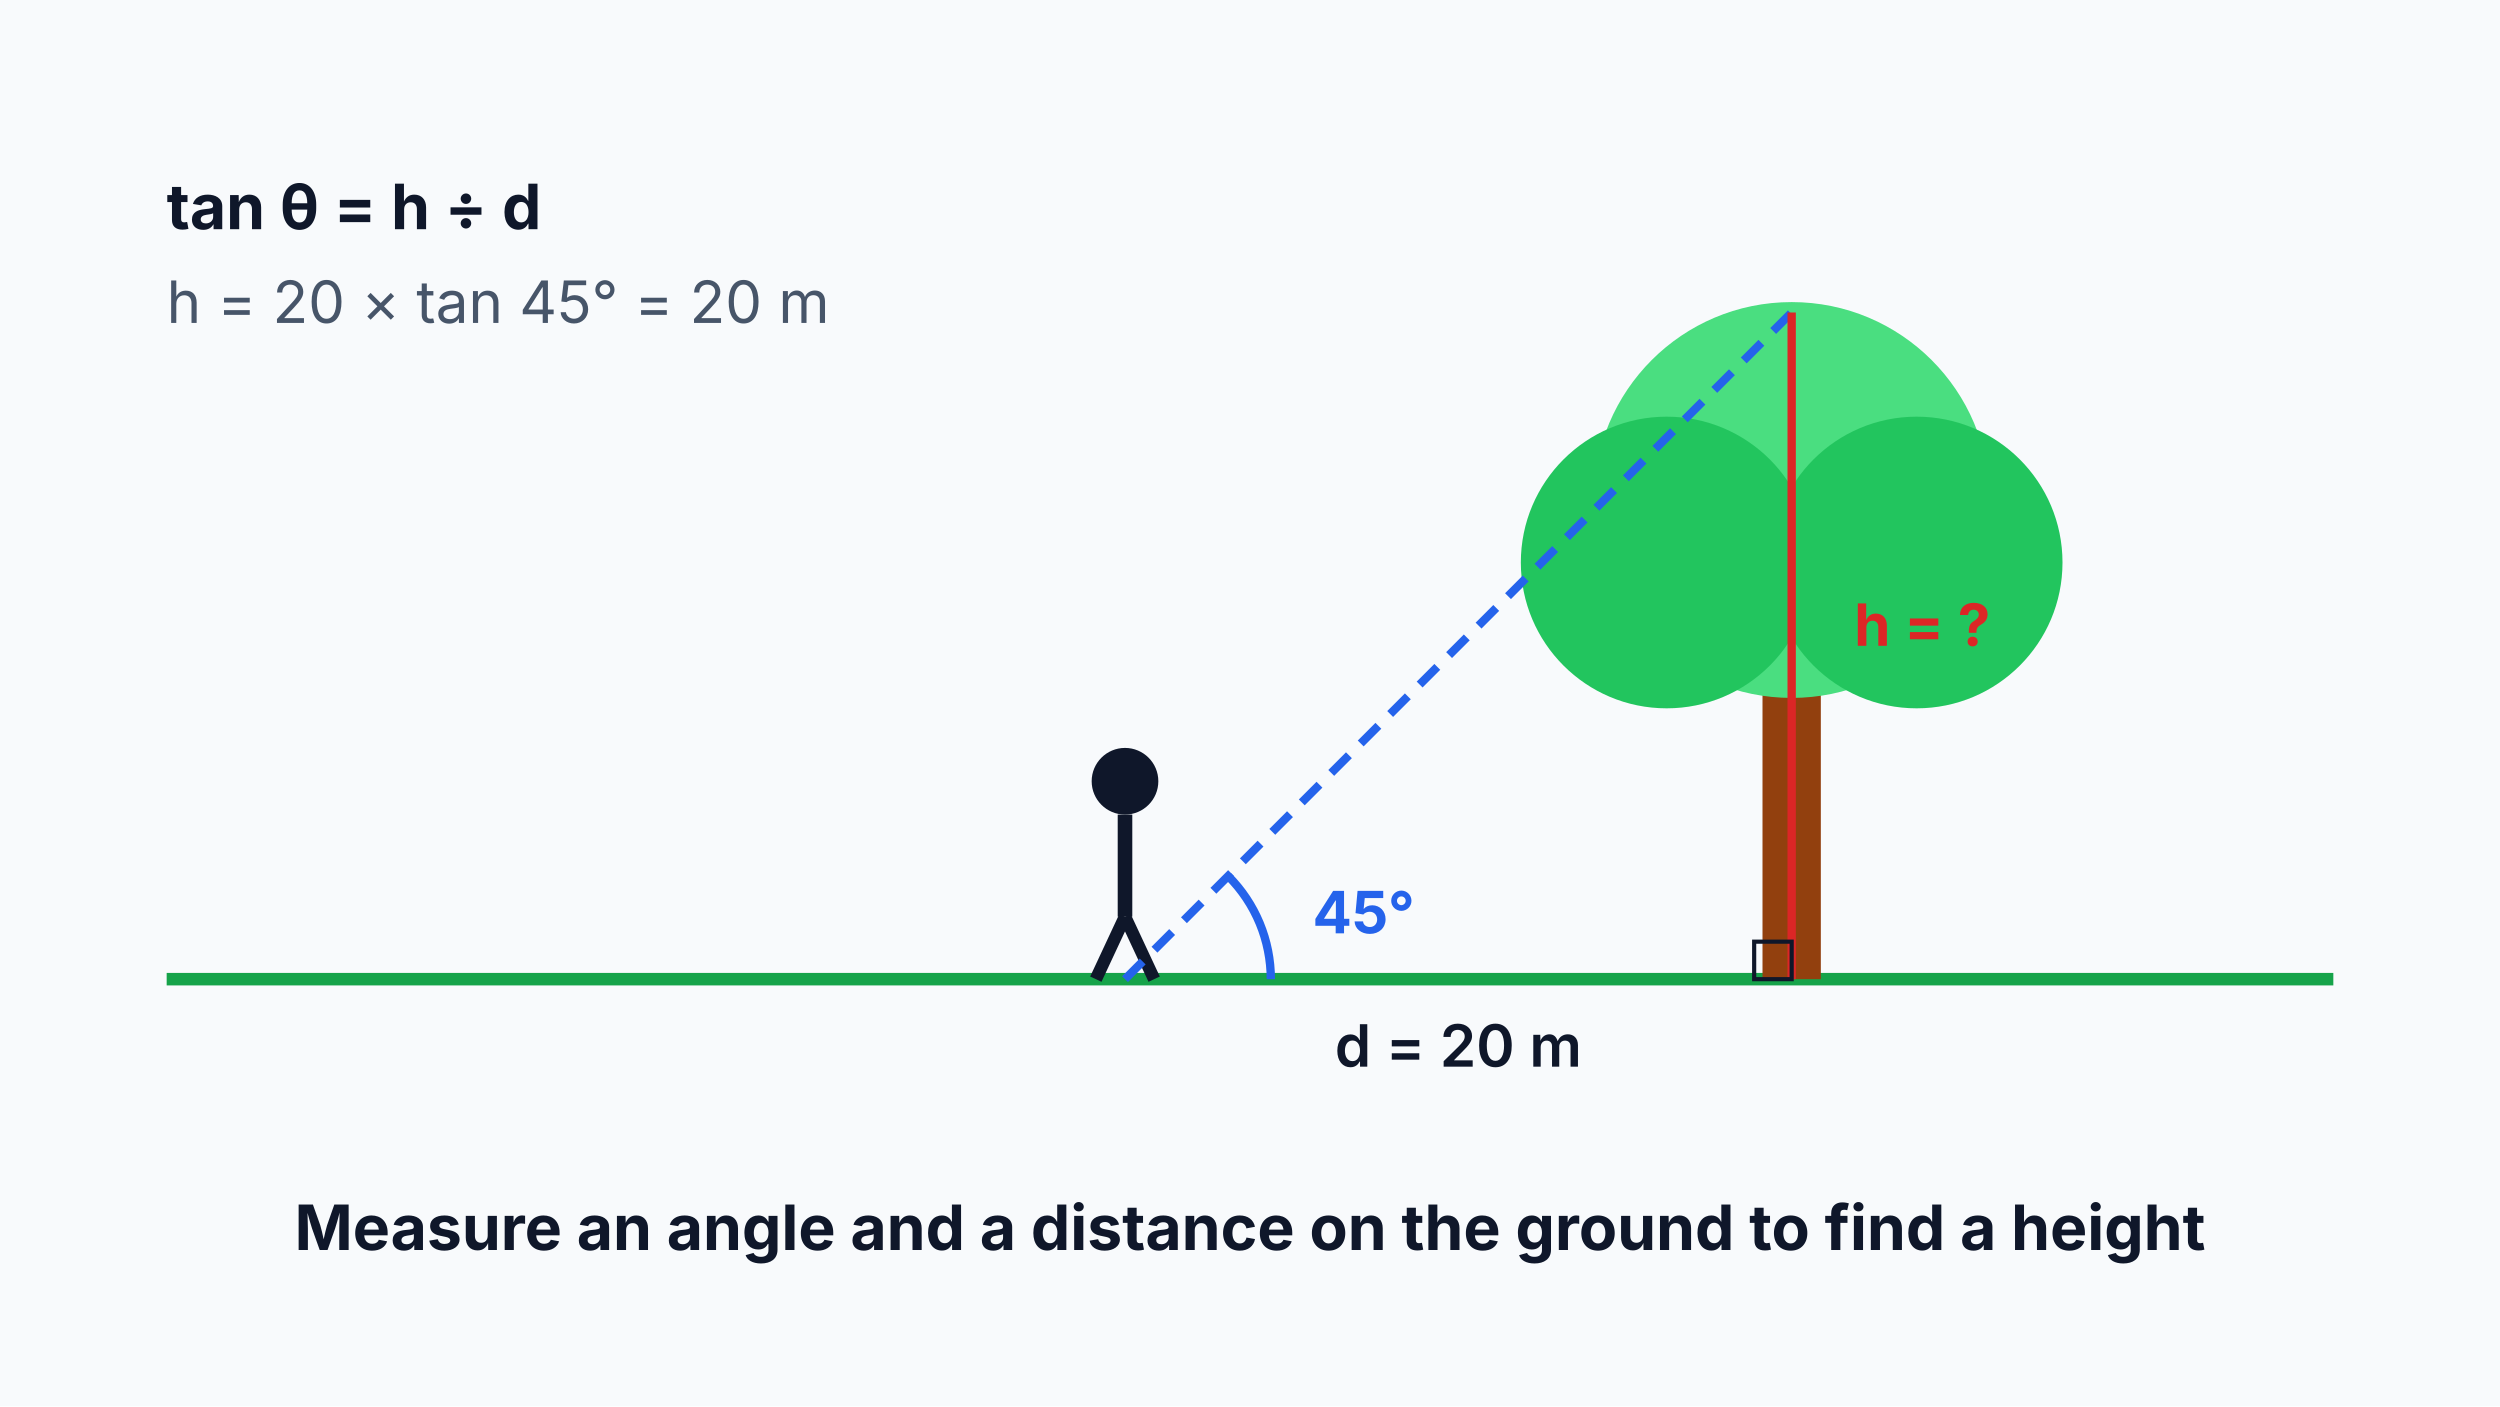
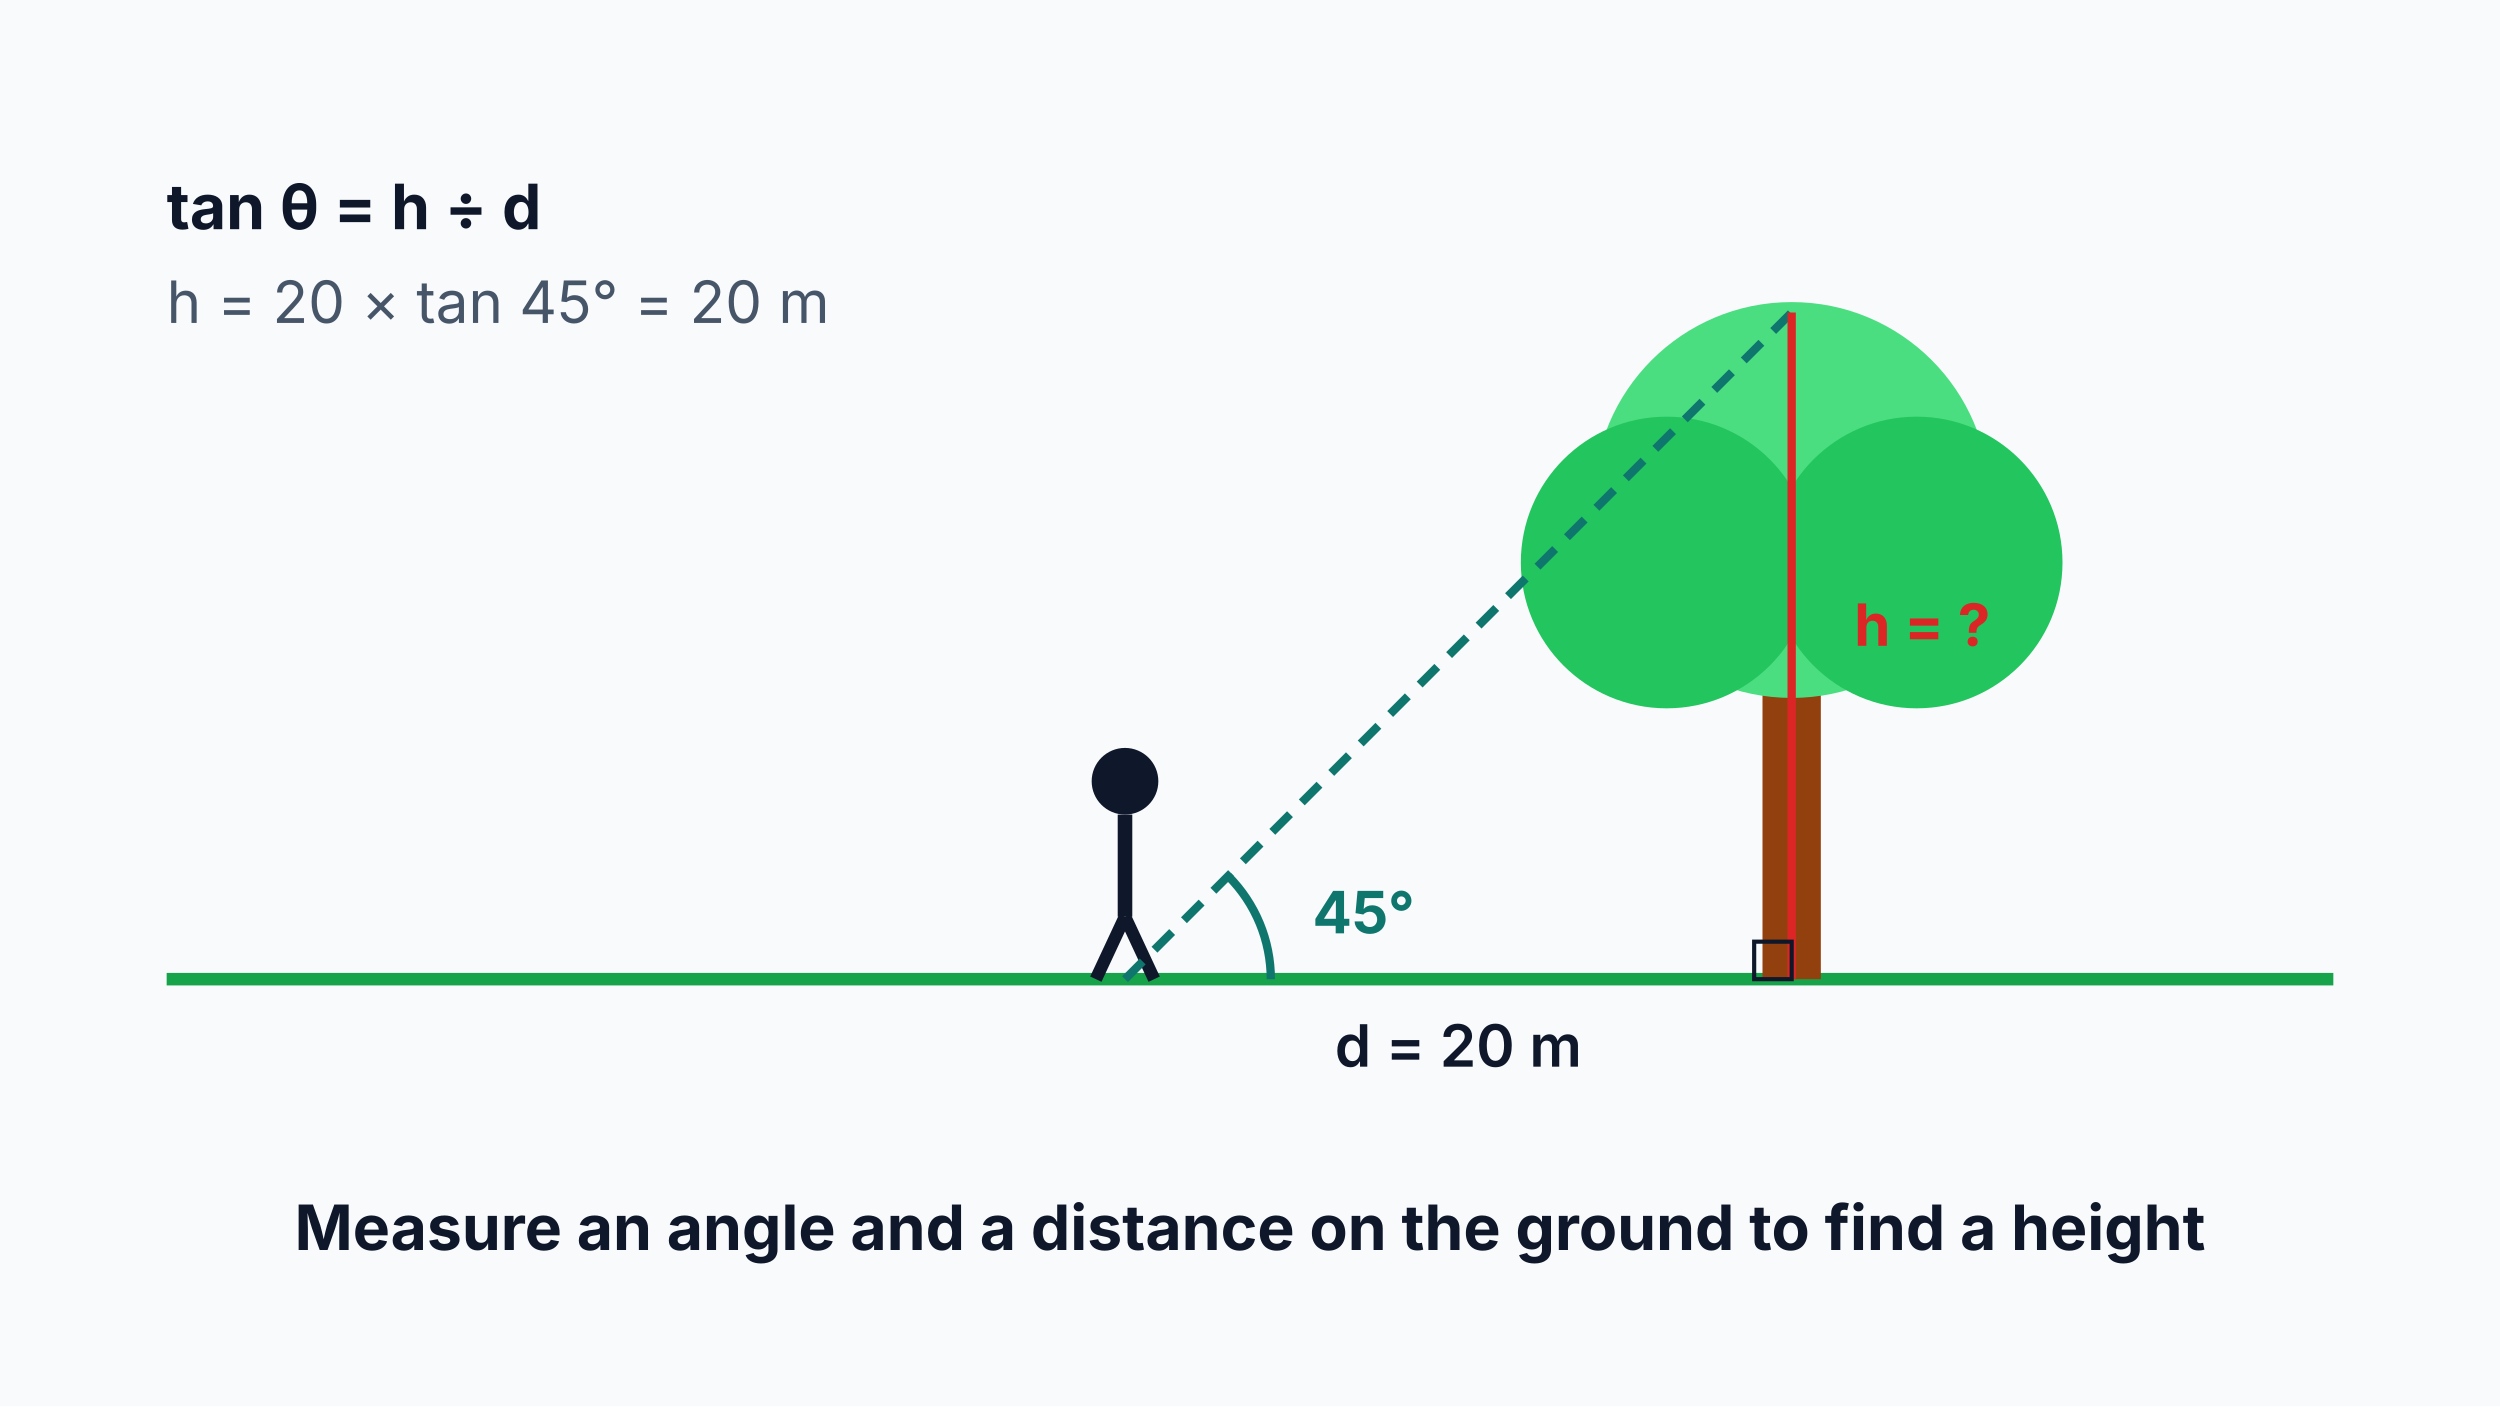
<svg xmlns="http://www.w3.org/2000/svg" viewBox="0 0 1200 675" font-family="Inter, Arial, sans-serif">
  <rect width="1200" height="675" fill="#F8FAFC" />
  <line x1="80" y1="470" x2="1120" y2="470" stroke="#16A34A" stroke-width="6" />
  <rect x="846" y="320" width="28" height="150" fill="#92400E" />
  <circle cx="860" cy="240" r="95" fill="#4ADE80" />
  <circle cx="800" cy="270" r="70" fill="#22C55E" />
  <circle cx="920" cy="270" r="70" fill="#22C55E" />
  <circle cx="540" cy="375" r="16" fill="#0F172A" />
  <line x1="540" y1="391" x2="540" y2="440" stroke="#0F172A" stroke-width="7" />
  <line x1="540" y1="440" x2="526" y2="470" stroke="#0F172A" stroke-width="6" />
  <line x1="540" y1="440" x2="554" y2="470" stroke="#0F172A" stroke-width="6" />
-   <line x1="540" y1="470" x2="860" y2="150" stroke="#2563EB" stroke-width="4" stroke-dasharray="12 8" />
+   <line x1="540" y1="470" x2="860" y2="150" stroke="#0F766E" stroke-width="4" stroke-dasharray="12 8" />
  <line x1="860" y1="470" x2="860" y2="150" stroke="#DC2626" stroke-width="4" />
-   <path d="M610 470 A70 70 0 0 0 589.5 420.5" fill="none" stroke="#2563EB" stroke-width="4" />
-   <text x="630" y="448" font-size="28" fill="#2563EB" font-weight="700">45°</text>
+   <path d="M610 470 A70 70 0 0 0 589.5 420.5" fill="none" stroke="#0F766E" stroke-width="4" />
+   <text x="630" y="448" font-size="28" fill="#0F766E" font-weight="700">45°</text>
  <text x="700.0" y="512" text-anchor="middle" font-size="28" fill="#0F172A" font-weight="600">d = 20 m</text>
  <text x="890" y="310.0" font-size="28" fill="#DC2626" font-weight="700">h = ?</text>
  <rect x="842" y="452" width="18" height="18" fill="none" stroke="#0F172A" stroke-width="2" />
  <text x="80" y="110" font-size="30" font-weight="700" fill="#0F172A">tan θ = h ÷ d</text>
  <text x="80" y="155" font-size="28" fill="#475569">h = 20 × tan 45° = 20 m</text>
  <text x="600" y="600" text-anchor="middle" font-size="30" font-weight="700" fill="#0F172A">Measure an angle and a distance on the ground to find a height</text>
</svg>
